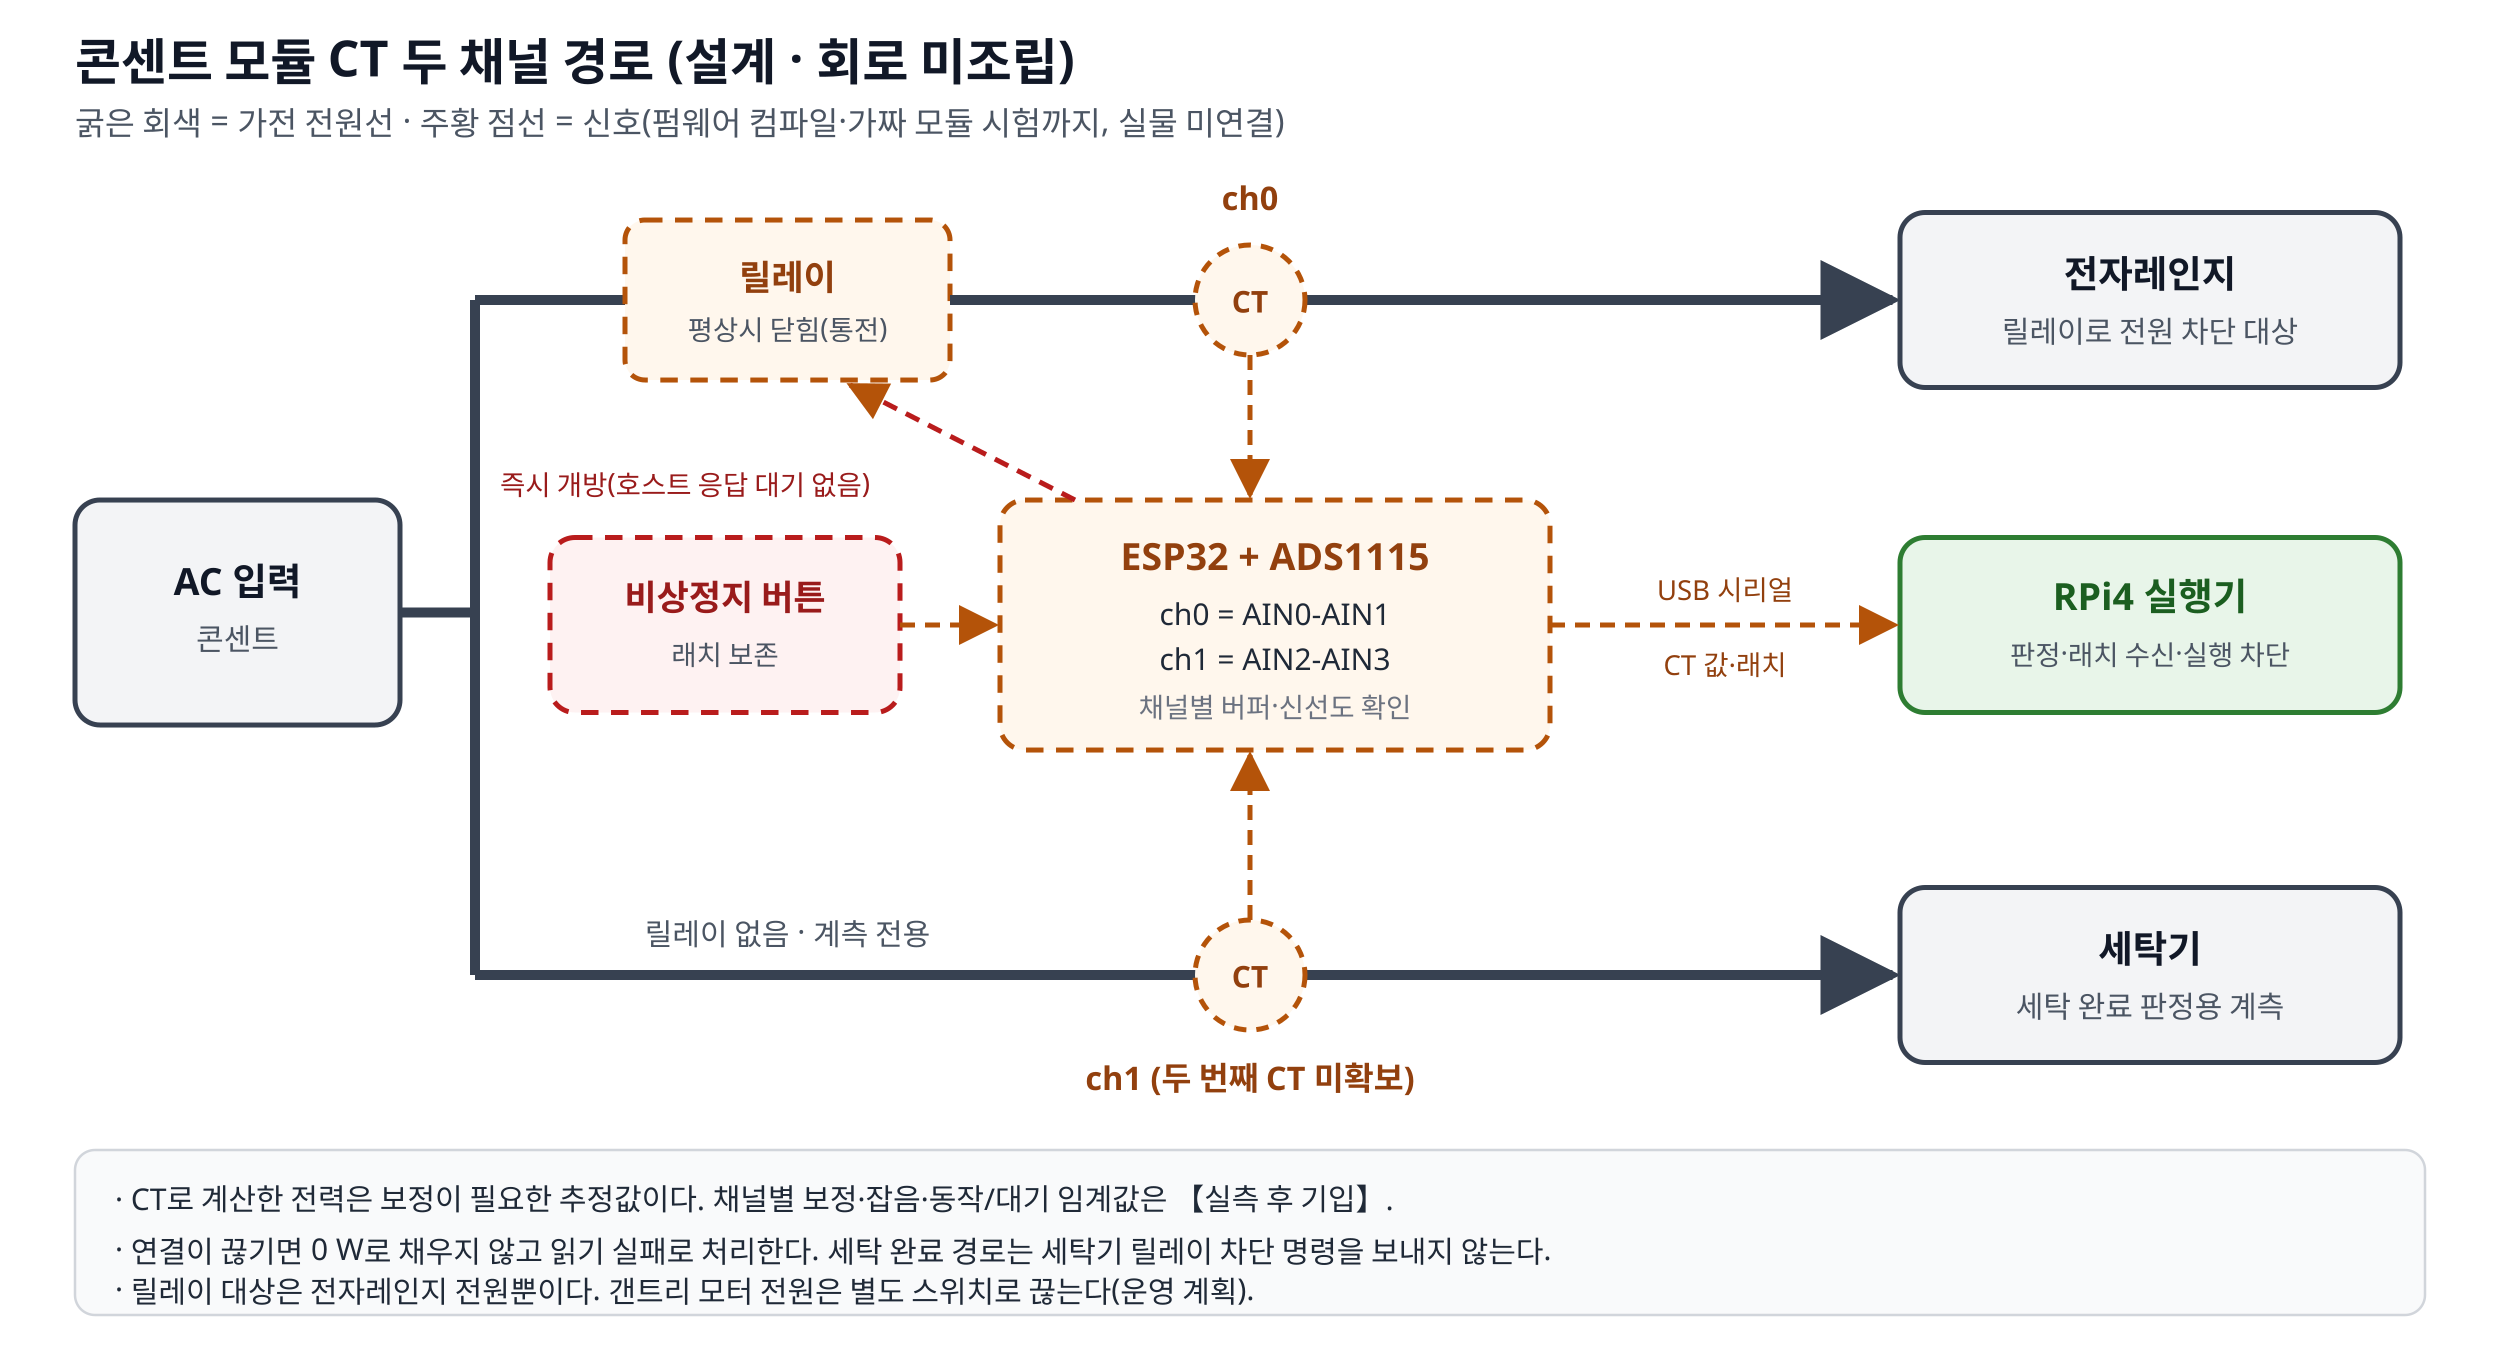
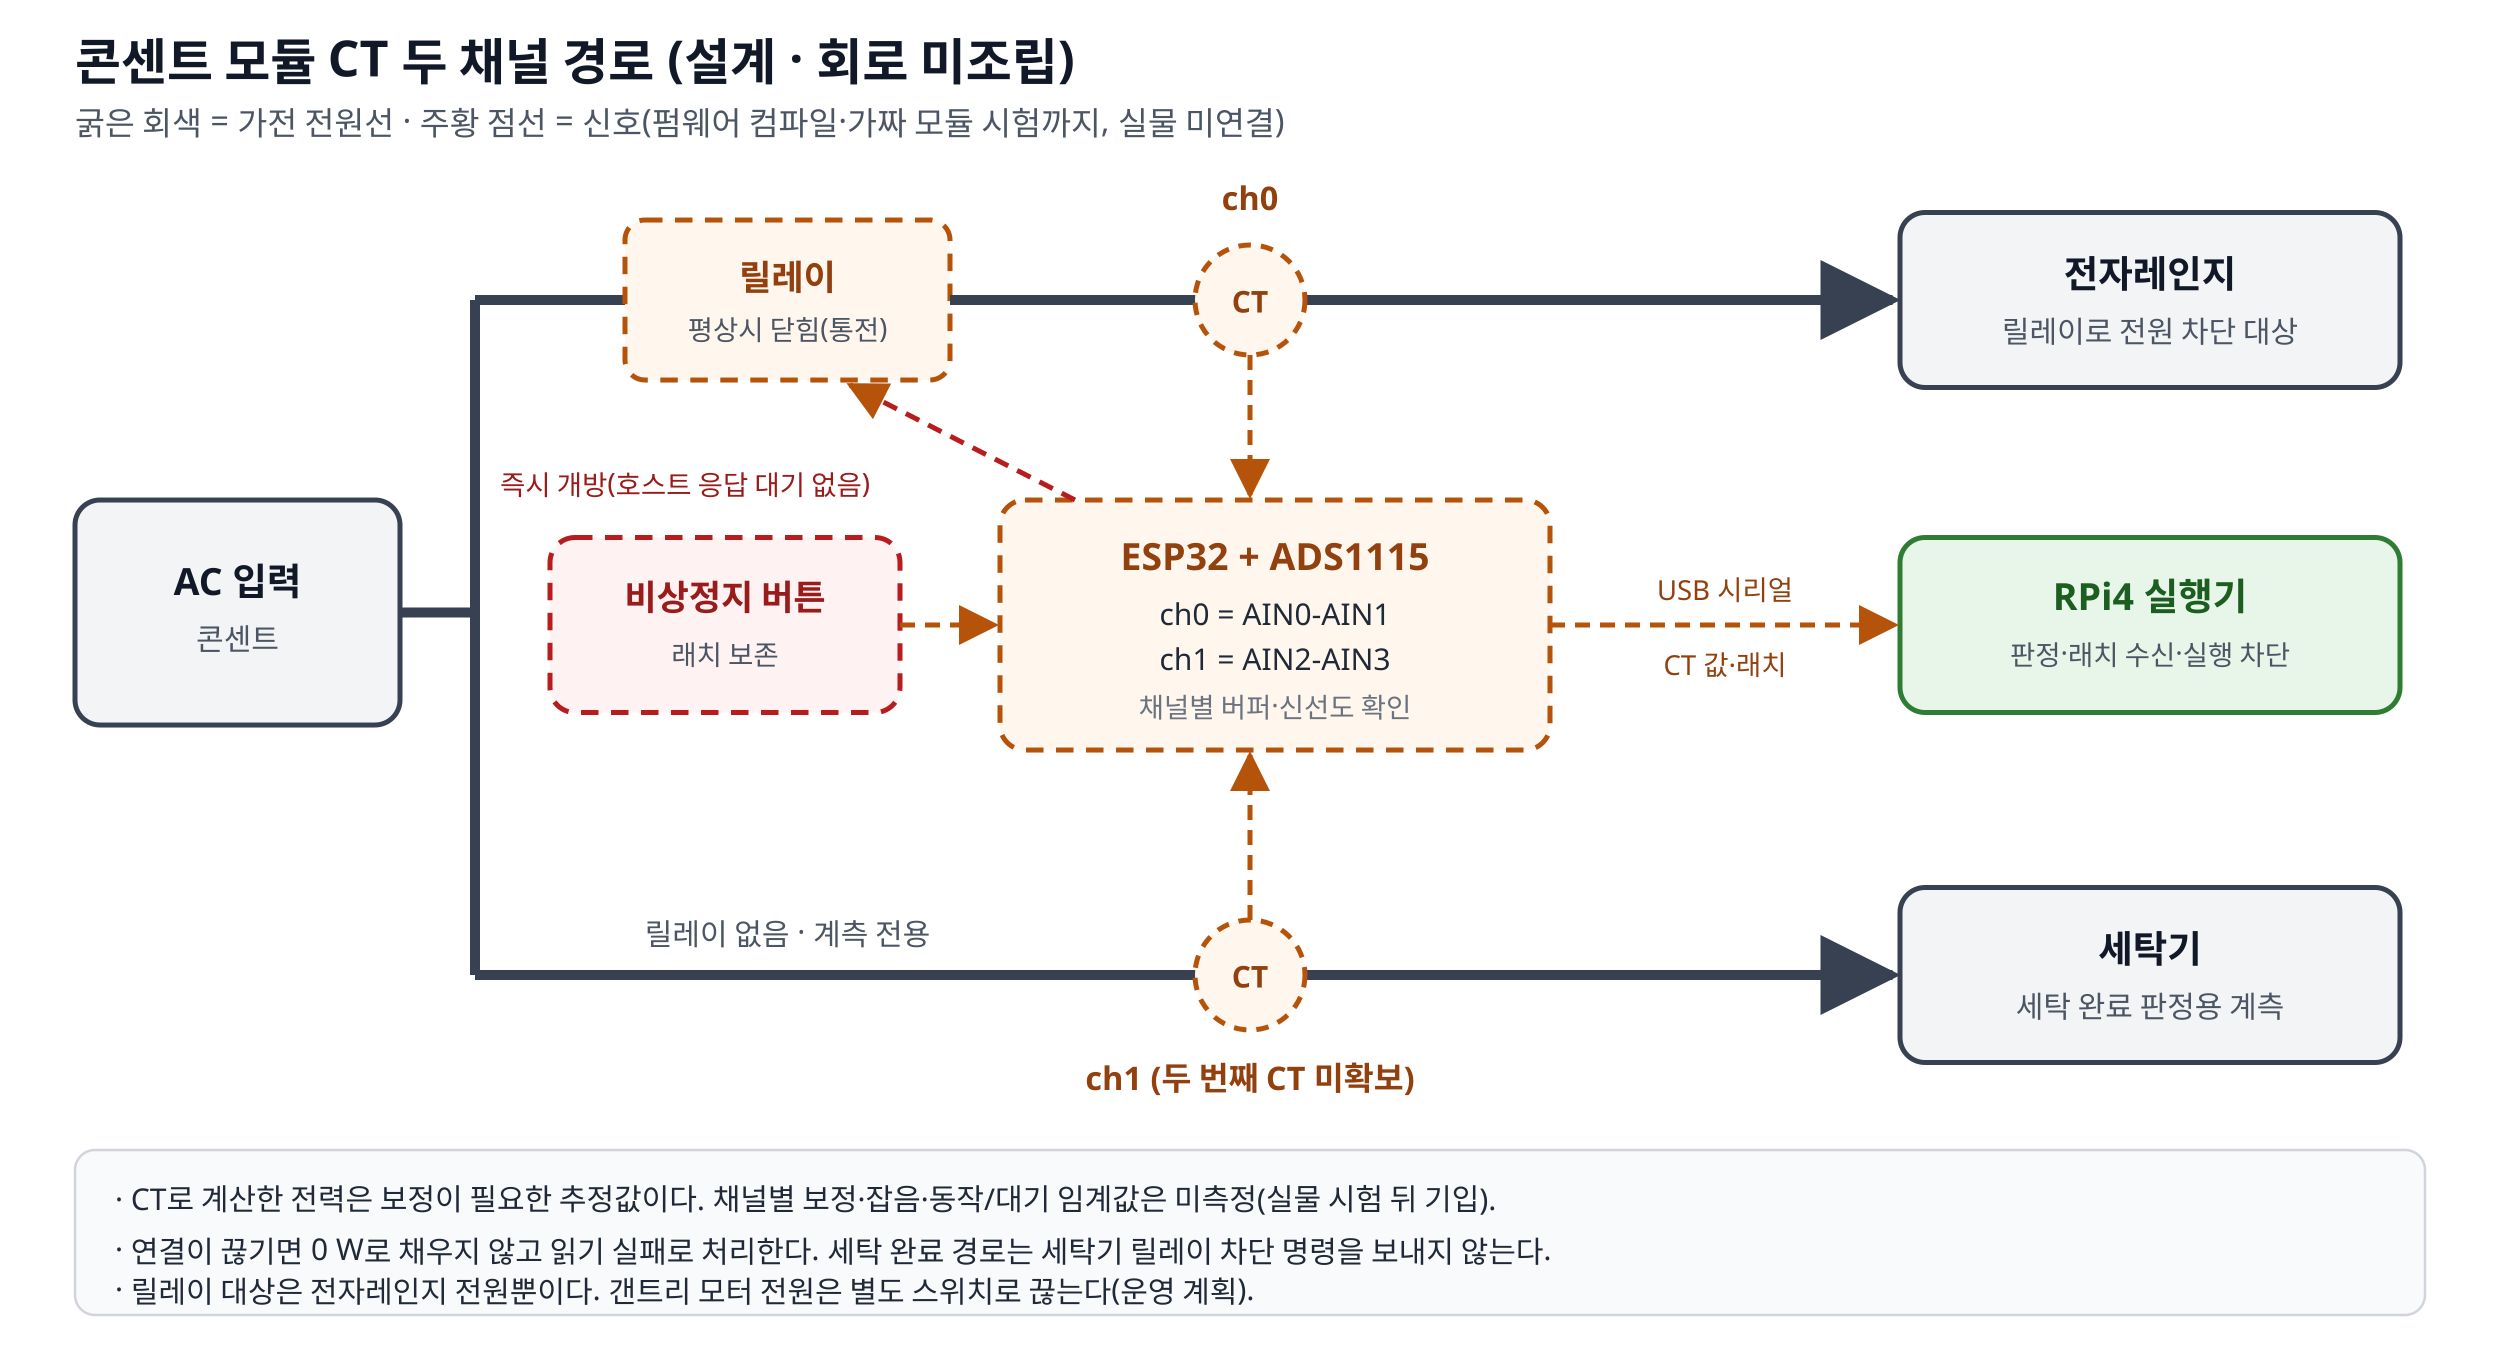
<svg xmlns="http://www.w3.org/2000/svg" width="1000" height="540" viewBox="0 0 1000 540" font-family="'Noto Sans KR','Malgun Gothic',sans-serif">
  <defs>
    <marker id="aNo" viewBox="0 0 10 10" refX="9" refY="5" markerWidth="8" markerHeight="8" orient="auto-start-reverse">
      <path d="M0,0 L10,5 L0,10 z" fill="#b45309" />
    </marker>
    <marker id="aPw" viewBox="0 0 10 10" refX="9" refY="5" markerWidth="8" markerHeight="8" orient="auto-start-reverse">
      <path d="M0,0 L10,5 L0,10 z" fill="#374151" />
    </marker>
  </defs>
  <rect x="0" y="0" width="1000" height="540" fill="#ffffff" />
  <text x="30" y="32" font-size="20" font-weight="700" fill="#111827">콘센트 모듈 CT 두 채널 경로 (설계 · 회로 미조립)</text>
  <text x="30" y="54" font-size="13" fill="#4b5563">굵은 회색 = 가전 전원선 · 주황 점선 = 신호(펌웨어 컴파일·가짜 모듈 시험까지, 실물 미연결)</text>
  <rect x="30" y="200" width="130" height="90" rx="10" fill="#f3f4f6" stroke="#374151" stroke-width="2" />
  <text x="95" y="238" font-size="15" font-weight="700" fill="#111827" text-anchor="middle">AC 입력</text>
  <text x="95" y="260" font-size="12" fill="#4b5563" text-anchor="middle">콘센트</text>
  <line x1="160" y1="245" x2="190" y2="245" stroke="#374151" stroke-width="4" />
  <line x1="190" y1="120" x2="190" y2="390" stroke="#374151" stroke-width="4" />
  <line x1="190" y1="120" x2="250" y2="120" stroke="#374151" stroke-width="4" />
  <rect x="250" y="88" width="130" height="64" rx="8" fill="#fff7ed" stroke="#b45309" stroke-width="2" stroke-dasharray="7 5" />
  <text x="315" y="116" font-size="14" font-weight="700" fill="#92400e" text-anchor="middle">릴레이</text>
  <text x="315" y="136" font-size="11" fill="#4b5563" text-anchor="middle">평상시 닫힘(통전)</text>
  <line x1="380" y1="120" x2="757" y2="120" stroke="#374151" stroke-width="4" marker-end="url(#aPw)" />
  <circle cx="500" cy="120" r="22" fill="#fff7ed" stroke="#b45309" stroke-width="2" stroke-dasharray="5 4" />
  <text x="500" y="125" font-size="12" font-weight="700" fill="#92400e" text-anchor="middle">CT</text>
  <text x="500" y="84" font-size="13" font-weight="700" fill="#92400e" text-anchor="middle">ch0</text>
  <rect x="760" y="85" width="200" height="70" rx="10" fill="#f3f4f6" stroke="#374151" stroke-width="2" />
  <text x="860" y="115" font-size="15" font-weight="700" fill="#111827" text-anchor="middle">전자레인지</text>
  <text x="860" y="137" font-size="12" fill="#4b5563" text-anchor="middle">릴레이로 전원 차단 대상</text>
  <line x1="190" y1="390" x2="757" y2="390" stroke="#374151" stroke-width="4" marker-end="url(#aPw)" />
  <circle cx="500" cy="390" r="22" fill="#fff7ed" stroke="#b45309" stroke-width="2" stroke-dasharray="5 4" />
  <text x="500" y="395" font-size="12" font-weight="700" fill="#92400e" text-anchor="middle">CT</text>
  <text x="500" y="436" font-size="13" font-weight="700" fill="#92400e" text-anchor="middle">ch1 (두 번째 CT 미확보)</text>
  <text x="315" y="378" font-size="12" fill="#4b5563" text-anchor="middle">릴레이 없음 · 계측 전용</text>
  <rect x="760" y="355" width="200" height="70" rx="10" fill="#f3f4f6" stroke="#374151" stroke-width="2" />
  <text x="860" y="385" font-size="15" font-weight="700" fill="#111827" text-anchor="middle">세탁기</text>
  <text x="860" y="407" font-size="12" fill="#4b5563" text-anchor="middle">세탁 완료 판정용 계측</text>
  <rect x="400" y="200" width="220" height="100" rx="10" fill="#fff7ed" stroke="#b45309" stroke-width="2" stroke-dasharray="7 5" />
  <text x="510" y="228" font-size="15" font-weight="700" fill="#92400e" text-anchor="middle">ESP32 + ADS1115</text>
  <text x="510" y="250" font-size="12" fill="#1f2937" text-anchor="middle">ch0 = AIN0-AIN1</text>
  <text x="510" y="268" font-size="12" fill="#1f2937" text-anchor="middle">ch1 = AIN2-AIN3</text>
  <text x="510" y="287" font-size="11" fill="#6b7280" text-anchor="middle">채널별 버퍼·신선도 확인</text>
  <line x1="500" y1="142" x2="500" y2="198" stroke="#b45309" stroke-width="2" stroke-dasharray="6 4" marker-end="url(#aNo)" />
  <line x1="500" y1="368" x2="500" y2="302" stroke="#b45309" stroke-width="2" stroke-dasharray="6 4" marker-end="url(#aNo)" />
  <rect x="220" y="215" width="140" height="70" rx="10" fill="#fef2f2" stroke="#b91c1c" stroke-width="2" stroke-dasharray="7 5" />
  <text x="290" y="244" font-size="14" font-weight="700" fill="#991b1b" text-anchor="middle">비상정지 버튼</text>
  <text x="290" y="266" font-size="11" fill="#4b5563" text-anchor="middle">래치 보존</text>
  <line x1="360" y1="250" x2="398" y2="250" stroke="#b45309" stroke-width="2" stroke-dasharray="6 4" marker-end="url(#aNo)" />
  <path d="M430,200 L340,154" fill="none" stroke="#b91c1c" stroke-width="2" stroke-dasharray="6 4" marker-end="url(#aNo)" />
  <text x="200" y="198" font-size="11" fill="#991b1b">즉시 개방(호스트 응답 대기 없음)</text>
  <rect x="760" y="215" width="200" height="70" rx="10" fill="#e8f5e9" stroke="#2e7d32" stroke-width="2" />
  <text x="860" y="244" font-size="15" font-weight="700" fill="#1b5e20" text-anchor="middle">RPi4 실행기</text>
  <text x="860" y="266" font-size="11" fill="#4b5563" text-anchor="middle">판정·래치 수신·실행 차단</text>
  <line x1="620" y1="250" x2="758" y2="250" stroke="#b45309" stroke-width="2" stroke-dasharray="6 4" marker-end="url(#aNo)" />
  <text x="690" y="240" font-size="11" fill="#92400e" text-anchor="middle">USB 시리얼</text>
  <text x="690" y="270" font-size="11" fill="#92400e" text-anchor="middle">CT 값·래치</text>
  <rect x="30" y="460" width="940" height="66" rx="8" fill="#f9fafb" stroke="#d1d5db" stroke-width="1" />
-   <text x="46" y="484" font-size="12" fill="#1f2937">· CT로 계산한 전력은 보정이 필요한 추정값이다. 채널별 보정·잡음·동작/대기 임계값은 【실측 후 기입】.</text>
+   <text x="46" y="484" font-size="12" fill="#1f2937">· CT로 계산한 전력은 보정이 필요한 추정값이다. 채널별 보정·잡음·동작/대기 임계값은 미측정(실물 시험 뒤 기입).</text>
  <text x="46" y="504" font-size="12" fill="#1f2937">· 연결이 끊기면 0 W로 채우지 않고 읽기 실패로 처리한다. 세탁 완료 경로는 세탁기 릴레이 차단 명령을 보내지 않는다.</text>
  <text x="46" y="520" font-size="12" fill="#1f2937">· 릴레이 대상은 전자레인지 전원뿐이다. 갠트리 모터 전원은 별도 스위치로 끊는다(운영 계획).</text>
</svg>
